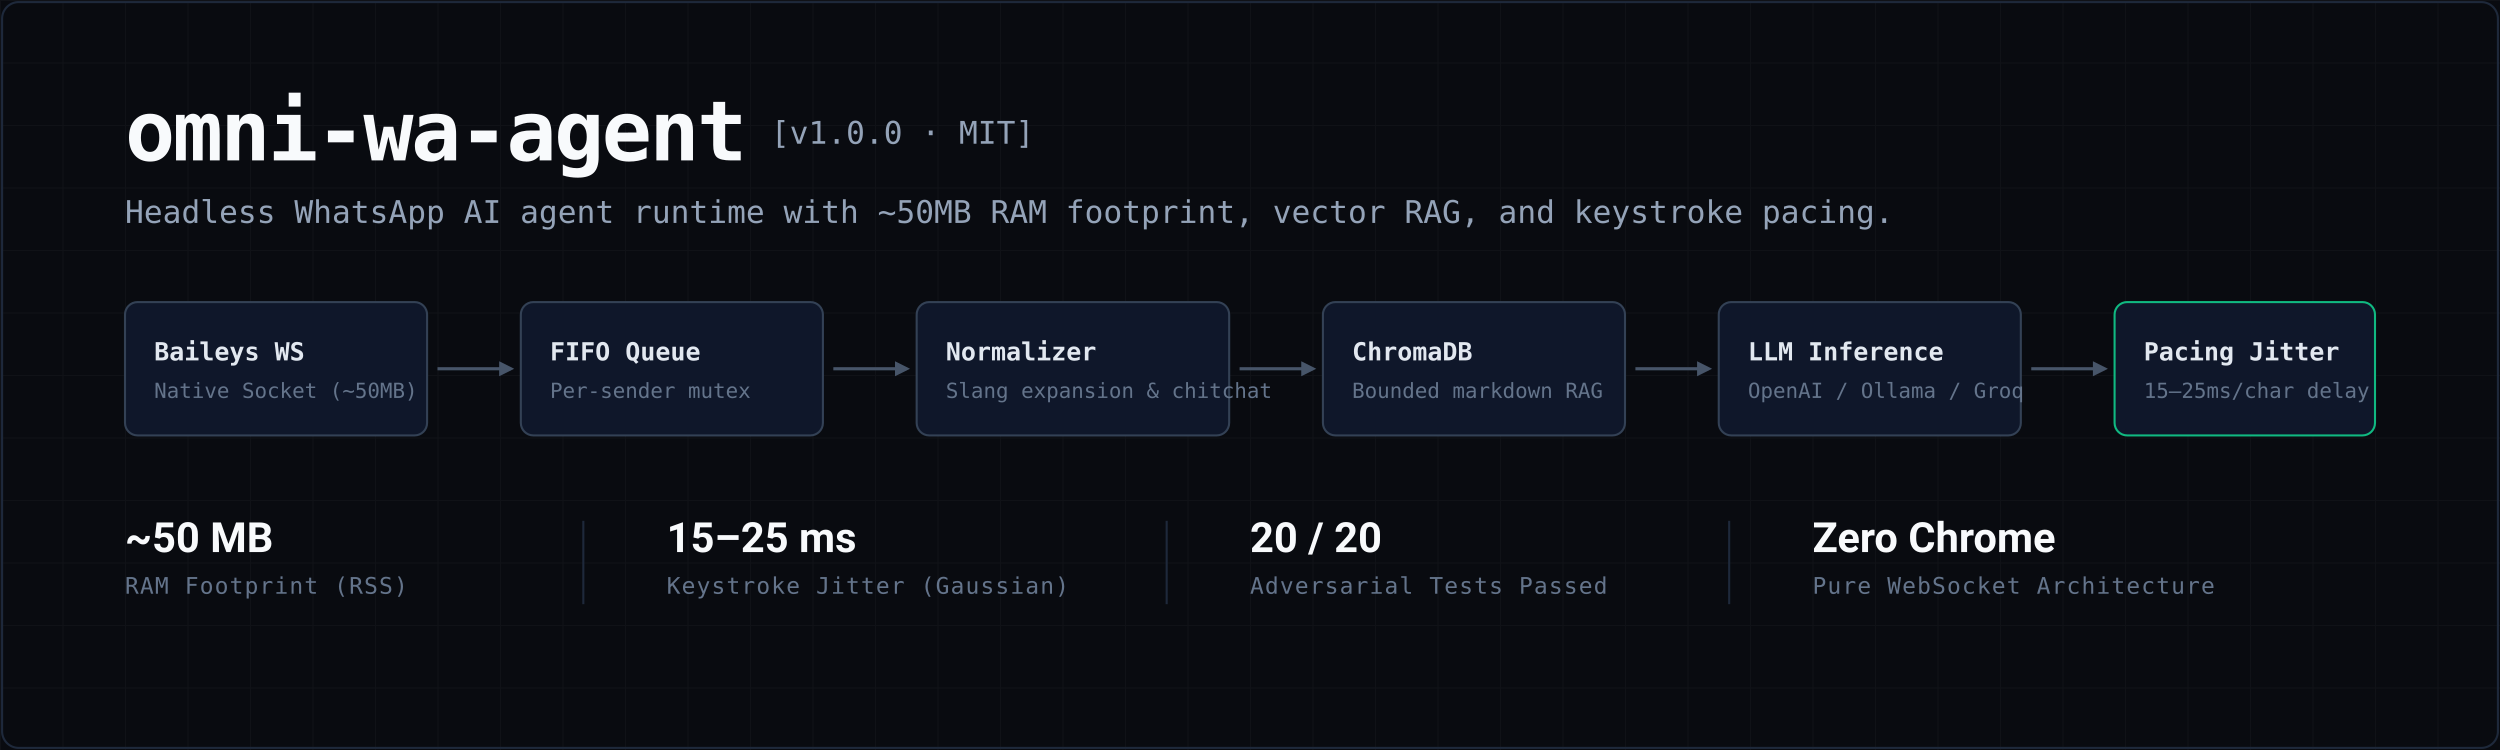
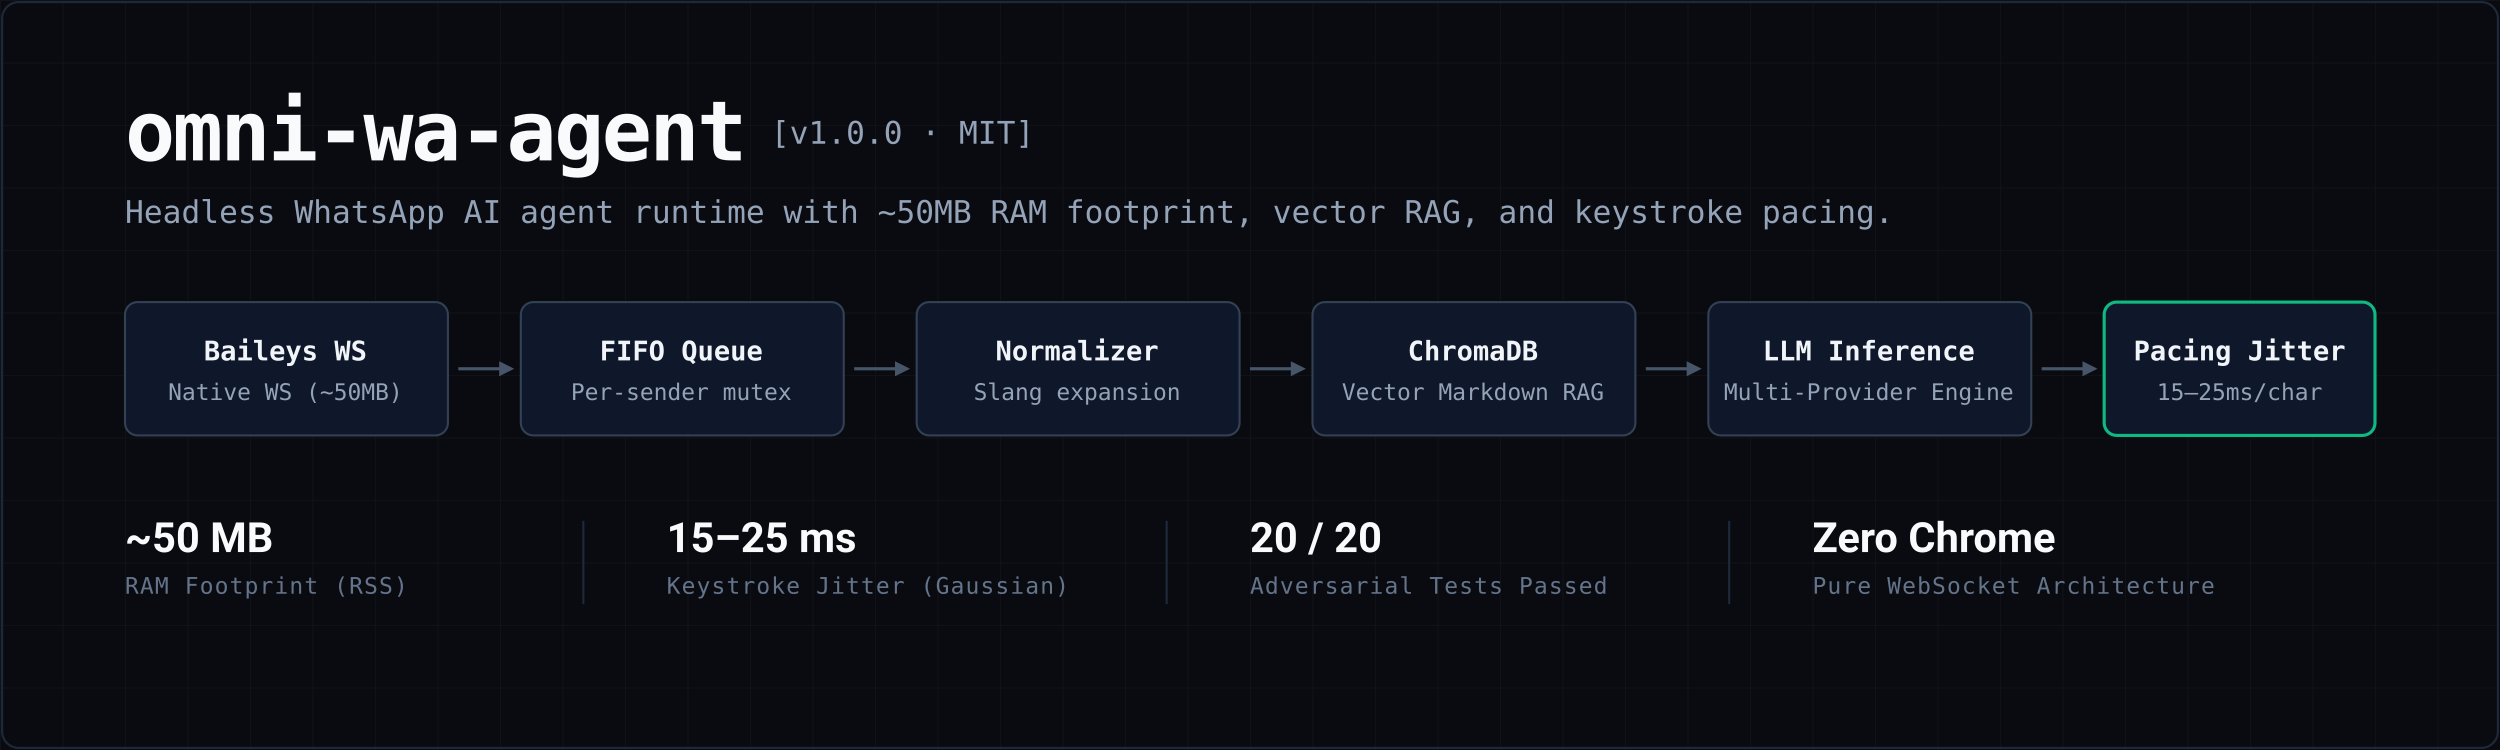
<svg xmlns="http://www.w3.org/2000/svg" viewBox="0 0 1200 360" width="100%" height="100%">
  <defs>
    <style>
      .mono-title { font-family: ui-monospace, "SF Mono", Menlo, Monaco, Consolas, monospace; font-size: 40px; font-weight: 700; fill: #f8fafc; letter-spacing: -0.03em; }
      .mono-sub { font-family: ui-monospace, "SF Mono", Menlo, Monaco, Consolas, monospace; font-size: 15px; fill: #94a3b8; }
-       .node-text { font-family: ui-monospace, "SF Mono", Menlo, Monaco, Consolas, monospace; font-size: 12px; font-weight: 600; fill: #e2e8f0; }
-       .node-sub { font-family: ui-monospace, "SF Mono", Menlo, Monaco, Consolas, monospace; font-size: 10px; fill: #64748b; }
+       .node-text { font-family: ui-monospace, "SF Mono", Menlo, Monaco, Consolas, monospace; font-size: 13px; font-weight: 600; fill: #f1f5f9; text-anchor: middle; }
+       .node-sub { font-family: ui-monospace, "SF Mono", Menlo, Monaco, Consolas, monospace; font-size: 11px; fill: #94a3b8; text-anchor: middle; }
      .stat-val { font-family: -apple-system, BlinkMacSystemFont, "Segoe UI", Roboto, sans-serif; font-size: 20px; font-weight: 700; fill: #f8fafc; }
      .stat-lbl { font-family: ui-monospace, "SF Mono", Menlo, Monaco, Consolas, monospace; font-size: 11px; fill: #64748b; text-transform: uppercase; letter-spacing: 0.05em; }
    </style>
    <pattern id="grid" width="30" height="30" patternUnits="userSpaceOnUse">
      <path d="M 30 0 L 0 0 0 30" fill="none" stroke="#ffffff" stroke-opacity="0.03" stroke-width="1" />
    </pattern>
    <marker id="arrow" viewBox="0 0 10 10" refX="6" refY="5" markerWidth="6" markerHeight="6" orient="auto-start-reverse">
      <path d="M 0 1 L 8 5 L 0 9 z" fill="#475569" />
    </marker>
  </defs>
  <rect width="1200" height="360" fill="#090b10" />
  <rect width="1200" height="360" fill="url(#grid)" />
  <rect width="1198" height="358" x="1" y="1" rx="8" fill="none" stroke="#1e293b" stroke-width="1" />
  <g transform="translate(60, 45)">
    <text x="0" y="32" class="mono-title">omni-wa-agent</text>
    <text x="310" y="24" class="mono-sub" fill="#38bdf8" font-size="12">[v1.0.0 · MIT]</text>
    <text x="0" y="62" class="mono-sub">Headless WhatsApp AI agent runtime with ~50MB RAM footprint, vector RAG, and keystroke pacing.</text>
  </g>
  <g transform="translate(60, 145)">
    <g transform="translate(0, 0)">
-       <rect width="145" height="64" rx="6" fill="#0f172a" stroke="#334155" stroke-width="1" />
-       <text x="14" y="28" class="node-text">Baileys WS</text>
-       <text x="14" y="46" class="node-sub">Native Socket (~50MB)</text>
+       <rect width="155" height="64" rx="6" fill="#0f172a" stroke="#334155" stroke-width="1" />
+       <text x="77" y="28" class="node-text">Baileys WS</text>
+       <text x="77" y="47" class="node-sub">Native WS (~50MB)</text>
    </g>
-     <line x1="150" y1="32" x2="185" y2="32" stroke="#475569" stroke-width="1.5" marker-end="url(#arrow)" />
+     <line x1="160" y1="32" x2="185" y2="32" stroke="#475569" stroke-width="1.5" marker-end="url(#arrow)" />
    <g transform="translate(190, 0)">
-       <rect width="145" height="64" rx="6" fill="#0f172a" stroke="#334155" stroke-width="1" />
-       <text x="14" y="28" class="node-text">FIFO Queue</text>
-       <text x="14" y="46" class="node-sub">Per-sender mutex</text>
+       <rect width="155" height="64" rx="6" fill="#0f172a" stroke="#334155" stroke-width="1" />
+       <text x="77" y="28" class="node-text">FIFO Queue</text>
+       <text x="77" y="47" class="node-sub">Per-sender mutex</text>
    </g>
-     <line x1="340" y1="32" x2="375" y2="32" stroke="#475569" stroke-width="1.5" marker-end="url(#arrow)" />
+     <line x1="350" y1="32" x2="375" y2="32" stroke="#475569" stroke-width="1.5" marker-end="url(#arrow)" />
    <g transform="translate(380, 0)">
-       <rect width="150" height="64" rx="6" fill="#0f172a" stroke="#334155" stroke-width="1" />
-       <text x="14" y="28" class="node-text">Normalizer</text>
-       <text x="14" y="46" class="node-sub">Slang expansion &amp; chitchat</text>
+       <rect width="155" height="64" rx="6" fill="#0f172a" stroke="#334155" stroke-width="1" />
+       <text x="77" y="28" class="node-text">Normalizer</text>
+       <text x="77" y="47" class="node-sub">Slang expansion</text>
    </g>
-     <line x1="535" y1="32" x2="570" y2="32" stroke="#475569" stroke-width="1.5" marker-end="url(#arrow)" />
-     <g transform="translate(575, 0)">
-       <rect width="145" height="64" rx="6" fill="#0f172a" stroke="#334155" stroke-width="1" />
-       <text x="14" y="28" class="node-text">ChromaDB</text>
-       <text x="14" y="46" class="node-sub">Bounded markdown RAG</text>
+     <line x1="540" y1="32" x2="565" y2="32" stroke="#475569" stroke-width="1.5" marker-end="url(#arrow)" />
+     <g transform="translate(570, 0)">
+       <rect width="155" height="64" rx="6" fill="#0f172a" stroke="#334155" stroke-width="1" />
+       <text x="77" y="28" class="node-text">ChromaDB</text>
+       <text x="77" y="47" class="node-sub">Vector Markdown RAG</text>
    </g>
-     <line x1="725" y1="32" x2="760" y2="32" stroke="#475569" stroke-width="1.5" marker-end="url(#arrow)" />
-     <g transform="translate(765, 0)">
-       <rect width="145" height="64" rx="6" fill="#0f172a" stroke="#334155" stroke-width="1" />
-       <text x="14" y="28" class="node-text">LLM Inference</text>
-       <text x="14" y="46" class="node-sub">OpenAI / Ollama / Groq</text>
+     <line x1="730" y1="32" x2="755" y2="32" stroke="#475569" stroke-width="1.5" marker-end="url(#arrow)" />
+     <g transform="translate(760, 0)">
+       <rect width="155" height="64" rx="6" fill="#0f172a" stroke="#334155" stroke-width="1" />
+       <text x="77" y="28" class="node-text">LLM Inference</text>
+       <text x="77" y="47" class="node-sub">Multi-Provider Engine</text>
    </g>
-     <line x1="915" y1="32" x2="950" y2="32" stroke="#475569" stroke-width="1.5" marker-end="url(#arrow)" />
-     <g transform="translate(955, 0)">
-       <rect width="125" height="64" rx="6" fill="#0f172a" stroke="#10b981" stroke-width="1" />
-       <text x="14" y="28" class="node-text" fill="#34d399">Pacing Jitter</text>
-       <text x="14" y="46" class="node-sub">15–25ms/char delay</text>
+     <line x1="920" y1="32" x2="945" y2="32" stroke="#475569" stroke-width="1.5" marker-end="url(#arrow)" />
+     <g transform="translate(950, 0)">
+       <rect width="130" height="64" rx="6" fill="#0f172a" stroke="#10b981" stroke-width="1.5" />
+       <text x="65" y="28" class="node-text" fill="#34d399">Pacing Jitter</text>
+       <text x="65" y="47" class="node-sub">15–25ms/char</text>
    </g>
  </g>
  <g transform="translate(60, 245)">
    <g transform="translate(0, 0)">
      <text x="0" y="20" class="stat-val">~50 MB</text>
      <text x="0" y="40" class="stat-lbl">RAM Footprint (RSS)</text>
    </g>
    <line x1="220" y1="5" x2="220" y2="45" stroke="#1e293b" stroke-width="1" />
    <g transform="translate(260, 0)">
      <text x="0" y="20" class="stat-val">15–25 ms</text>
      <text x="0" y="40" class="stat-lbl">Keystroke Jitter (Gaussian)</text>
    </g>
    <line x1="500" y1="5" x2="500" y2="45" stroke="#1e293b" stroke-width="1" />
    <g transform="translate(540, 0)">
      <text x="0" y="20" class="stat-val">20 / 20</text>
      <text x="0" y="40" class="stat-lbl">Adversarial Tests Passed</text>
    </g>
    <line x1="770" y1="5" x2="770" y2="45" stroke="#1e293b" stroke-width="1" />
    <g transform="translate(810, 0)">
      <text x="0" y="20" class="stat-val">Zero Chrome</text>
      <text x="0" y="40" class="stat-lbl">Pure WebSocket Architecture</text>
    </g>
  </g>
</svg>
